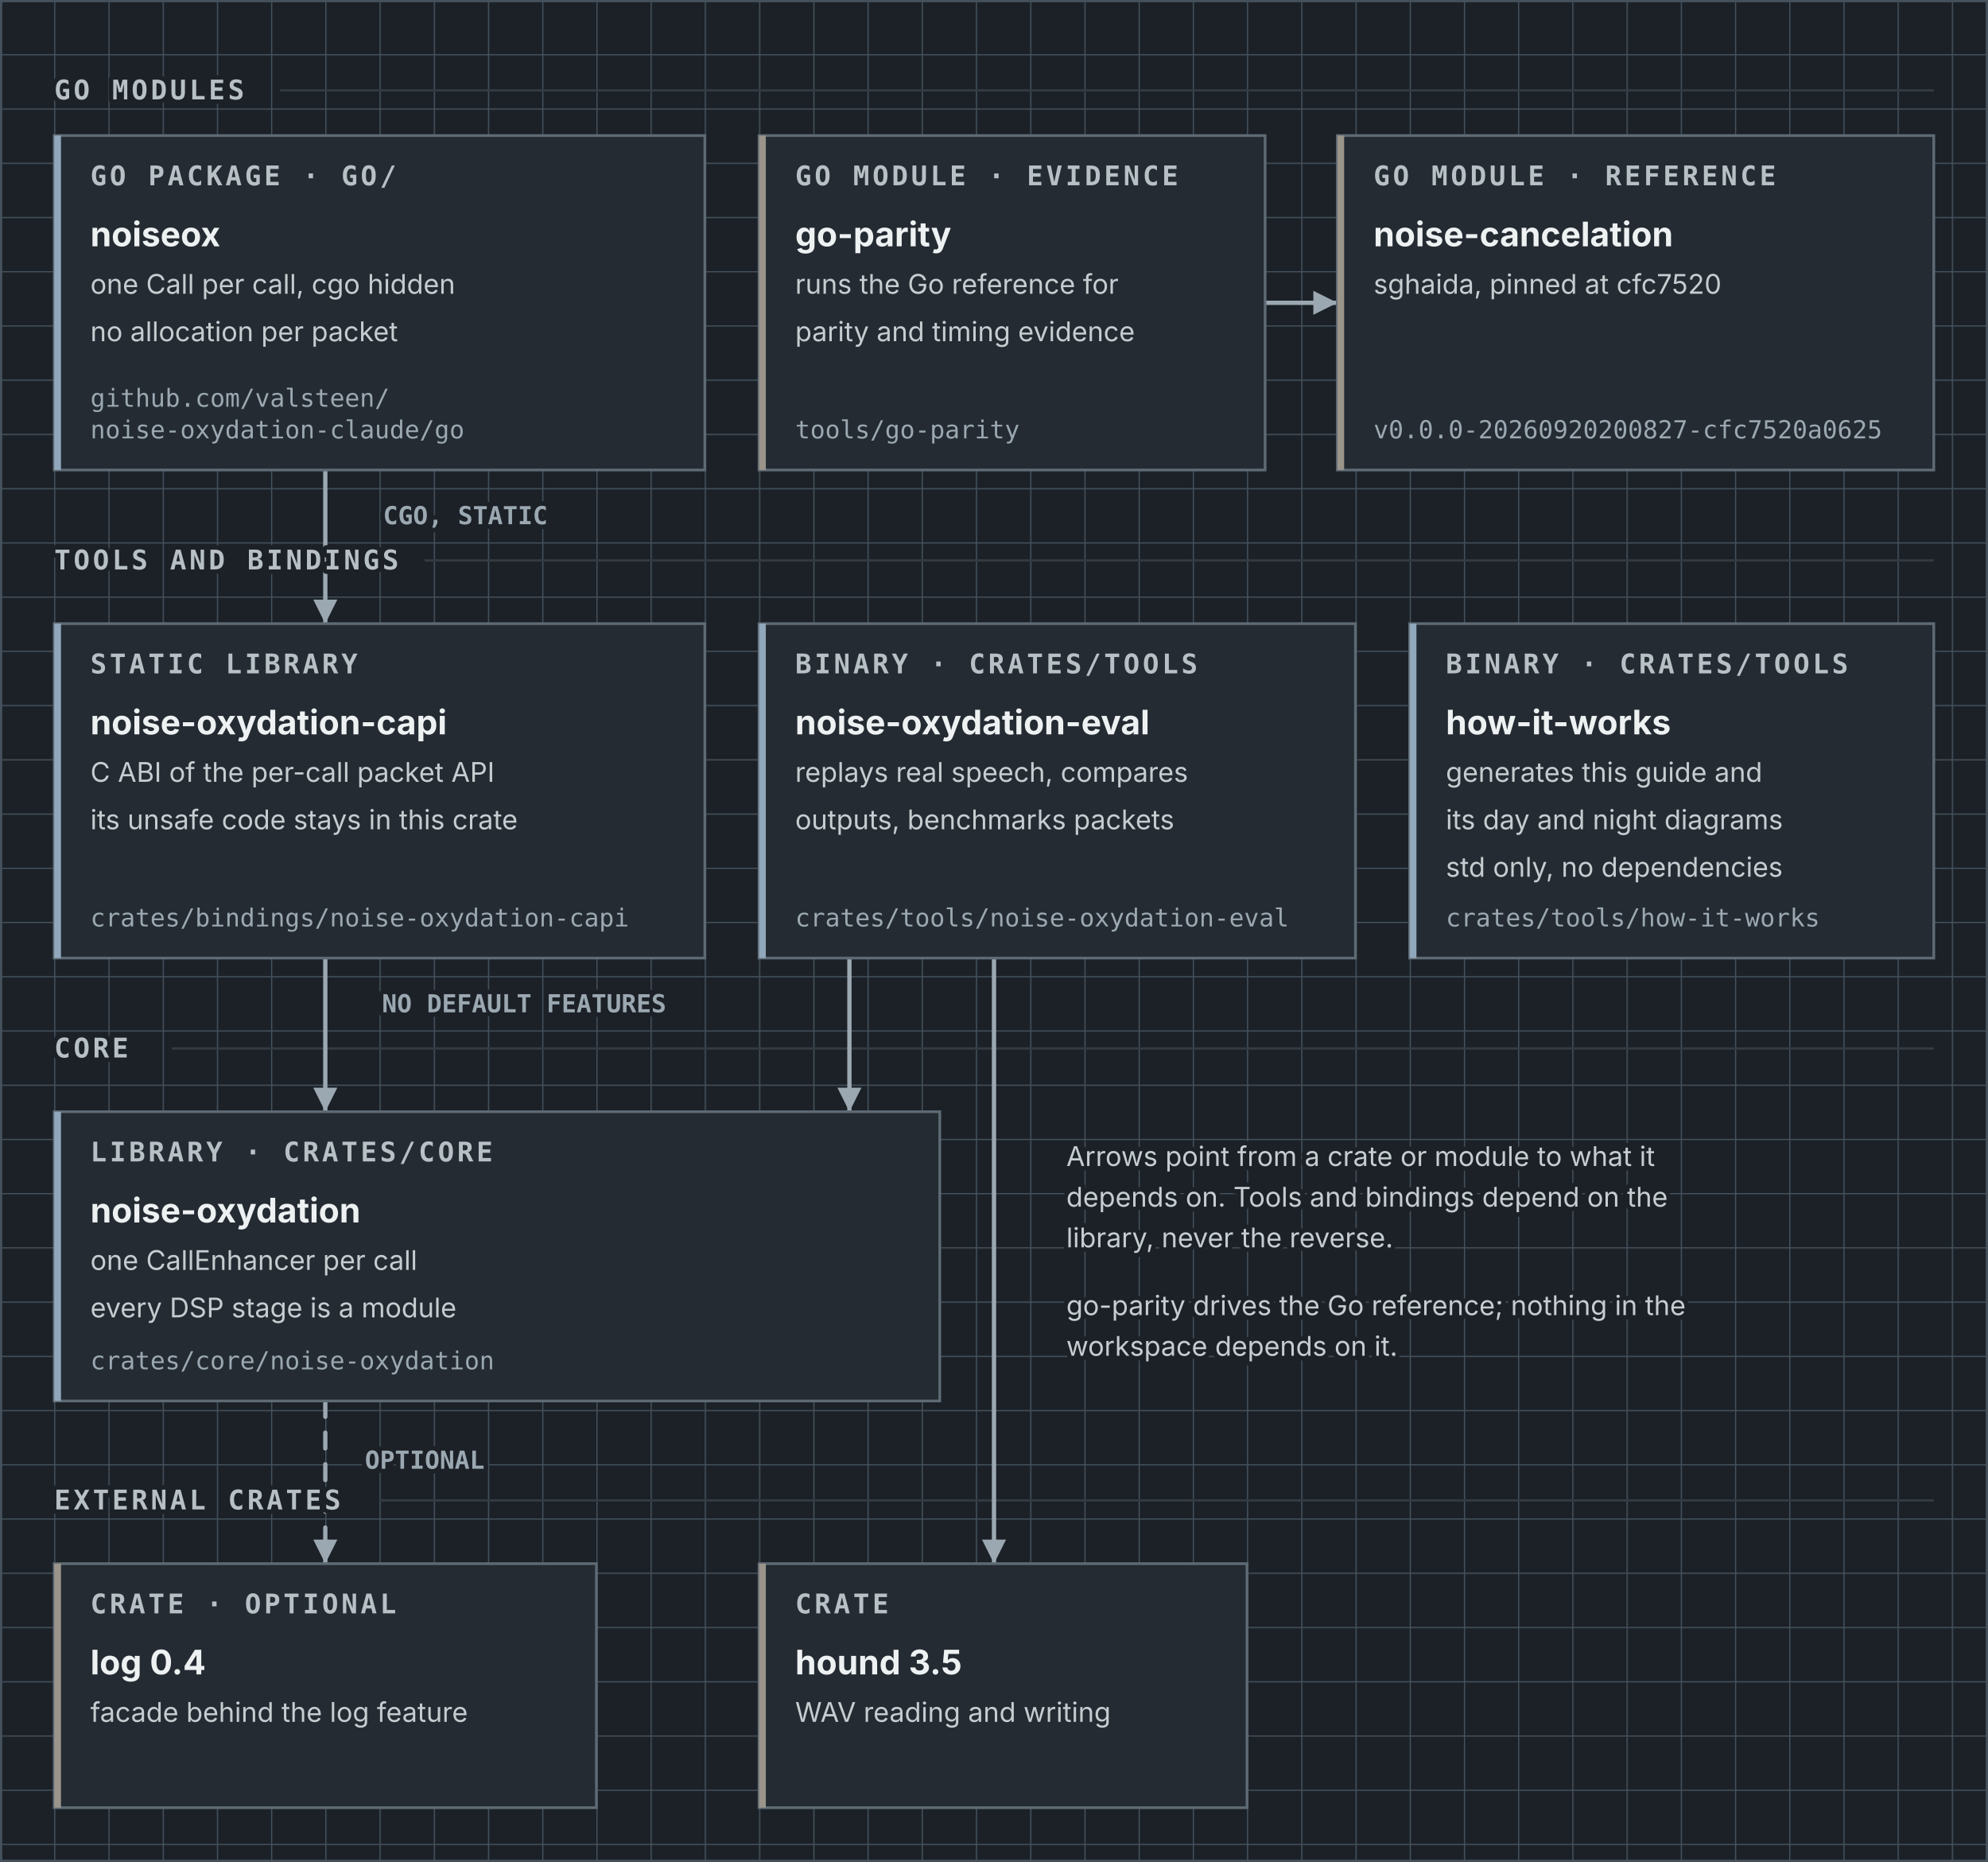
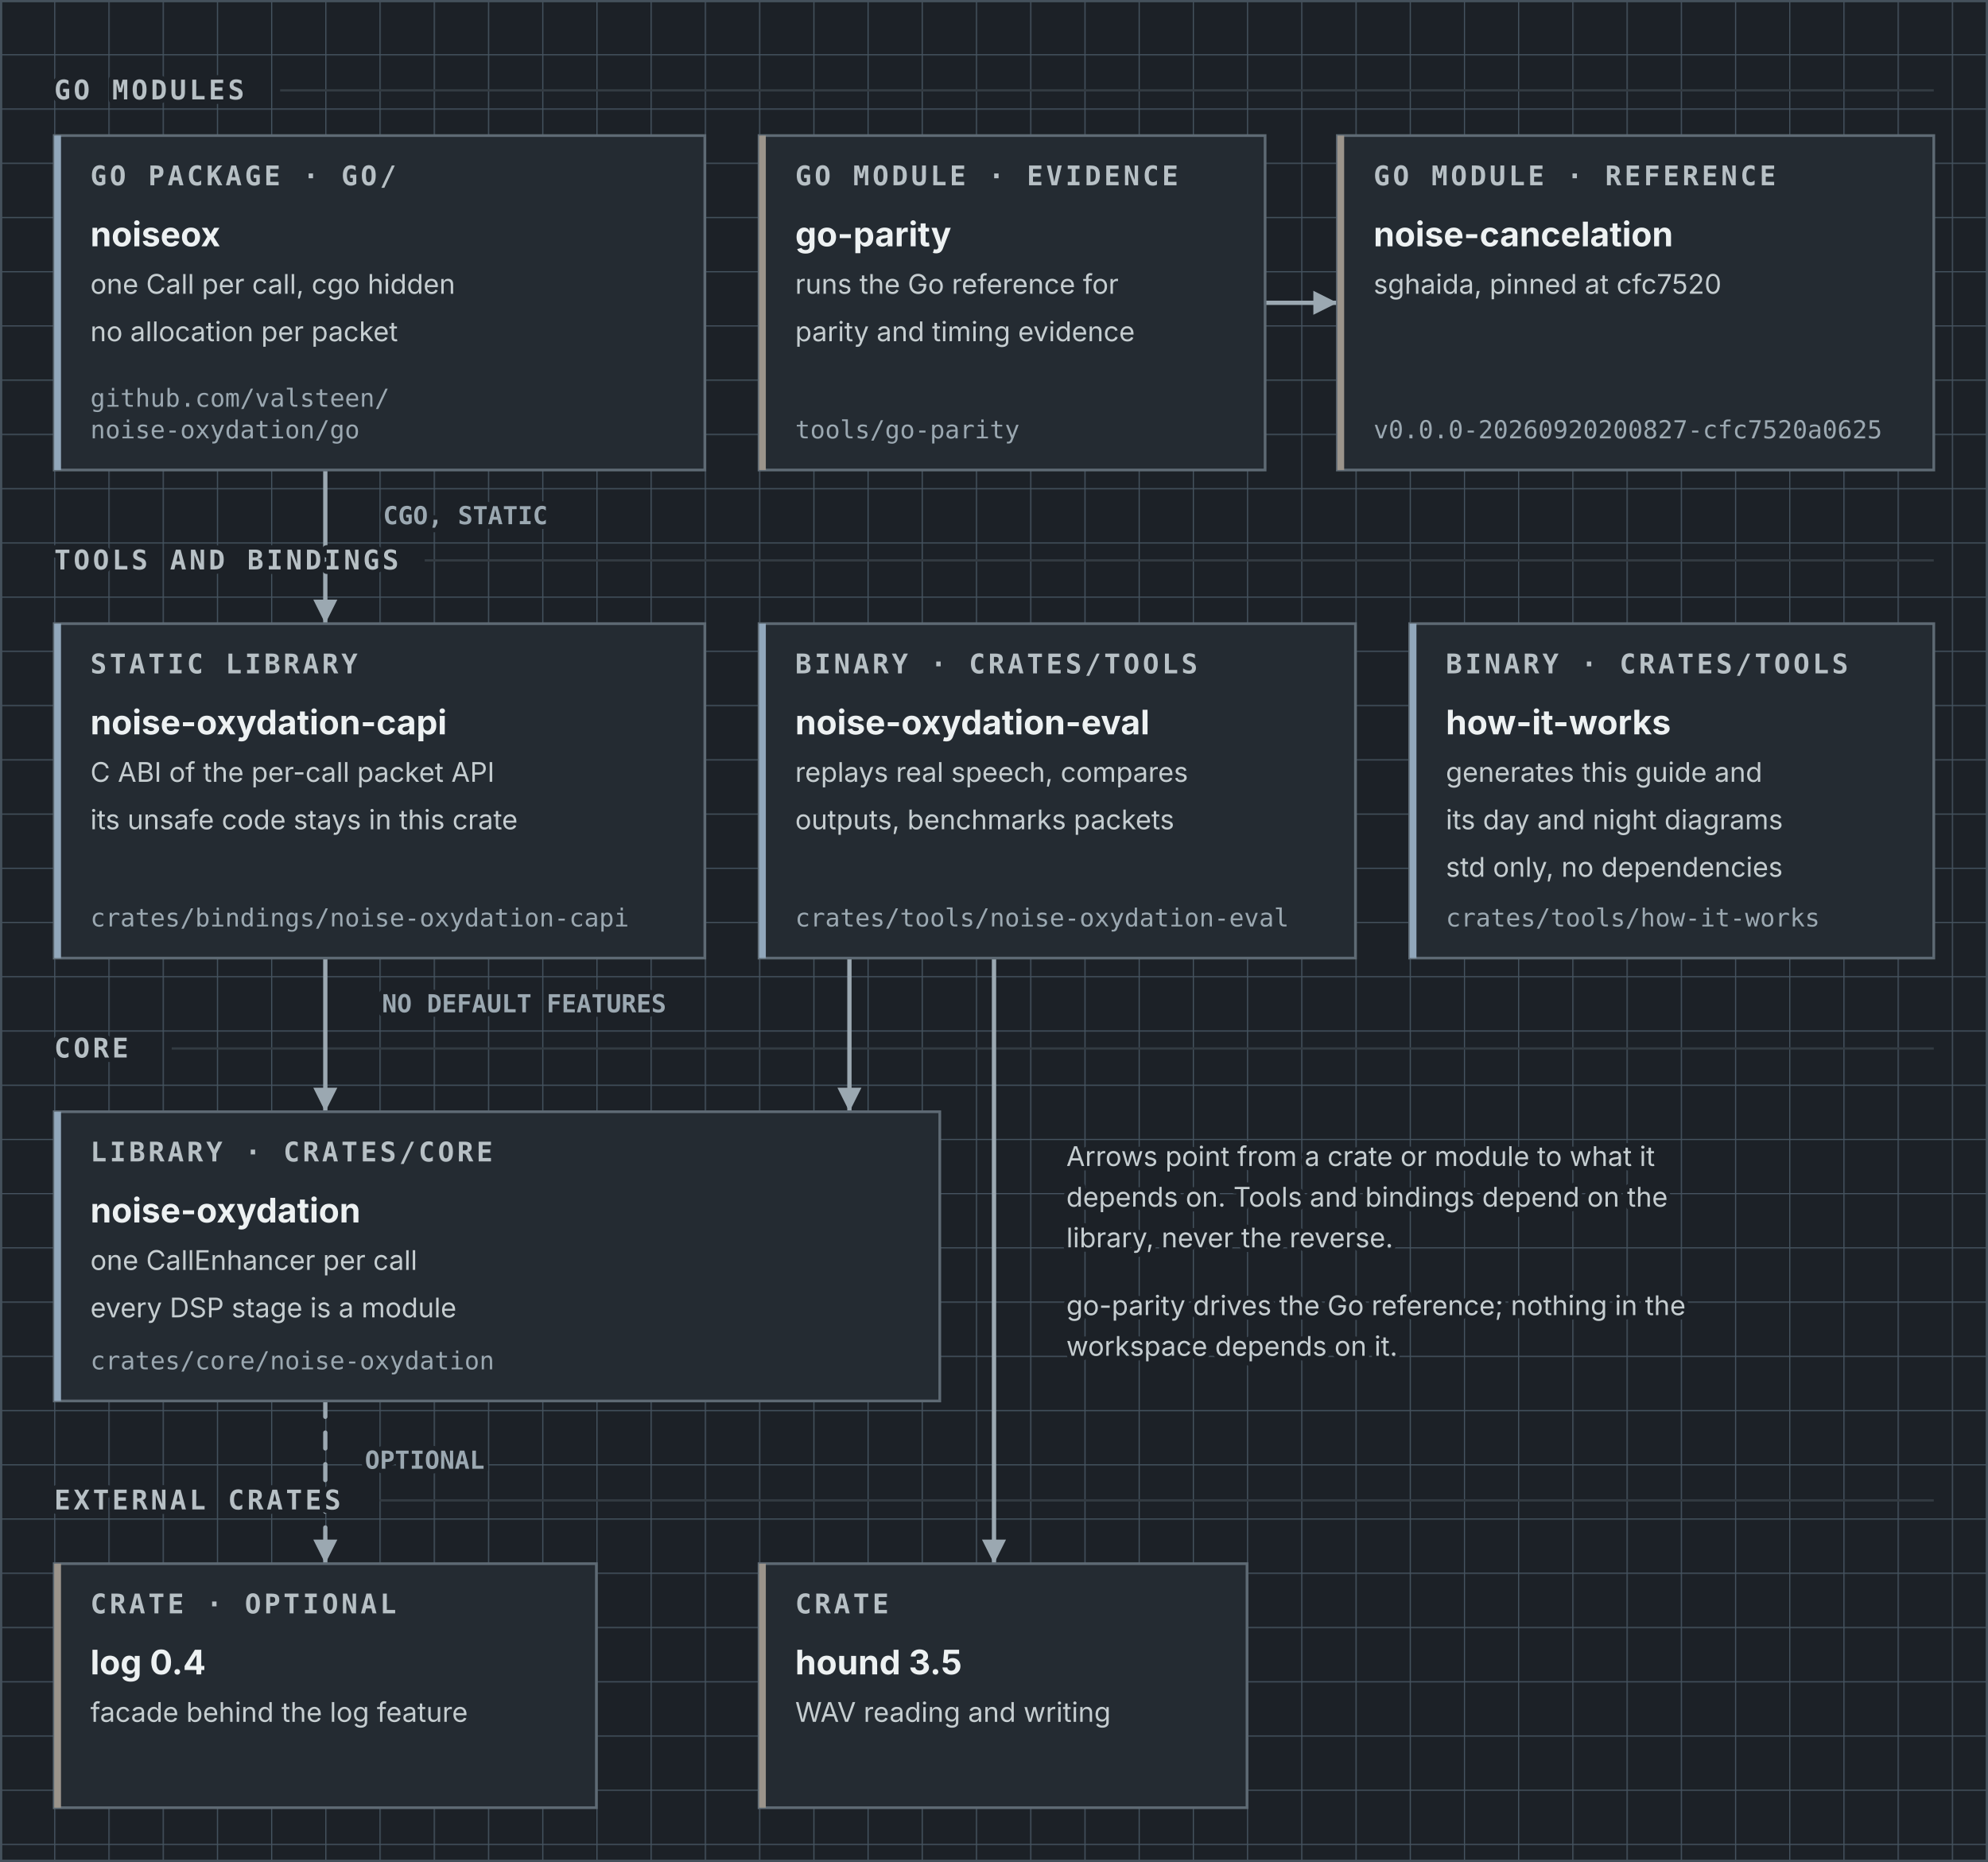
<svg xmlns="http://www.w3.org/2000/svg" role="img" aria-labelledby="title description" viewBox="0 0 880 824">
  <defs>
    <pattern id="grid" width="24" height="24" patternUnits="userSpaceOnUse">
      <path d="M24 0H0V24" fill="none" stroke="#45535f" stroke-width="1" />
    </pattern>
    <marker id="arrow" viewBox="0 0 10 10" refX="9" refY="5" markerWidth="7" markerHeight="7" orient="auto">
      <path d="M1 1L9 5L1 9Z" fill="#9ba8b1" />
    </marker>
    <style>
      text { font-family: ui-sans-serif, system-ui, -apple-system, BlinkMacSystemFont, "Segoe UI", sans-serif; fill: #edf1f2; }
      .section-label, .box-label, .box-meta, .connector-label, .note-meta { font-family: ui-monospace, SFMono-Regular, Menlo, monospace; }
      .section-label, .box-label { font-size: 12px; font-weight: 700; letter-spacing: 0.11em; fill: #b7c0c5; }
      .section-subtitle { font-size: 12px; fill: #c5cdd0; }
      .guide { stroke: #333b42; stroke-width: 1; }
      .connector { fill: none; stroke: #9ba8b1; stroke-width: 1.9; stroke-linecap: round; }
      .connector-label { font-size: 11px; font-weight: 700; fill: #9ba8b1; }
      .box { fill: #242b32; stroke: #5e6a74; stroke-width: 1.2; }
      .box-title { font-size: 15px; font-weight: 700; }
      .box-body { font-size: 12px; fill: #c5cdd0; }
      .box-meta { font-size: 11px; fill: #9ba8b1; }
      .note { font-size: 12px; fill: #c5cdd0; }
      .note-meta { font-size: 11px; font-weight: 700; letter-spacing: 0.08em; fill: #b7c0c5; }
      .canvas-text { paint-order: stroke fill; stroke: #1c2127; stroke-width: 4px; stroke-linejoin: round; }
    </style>
  </defs>
  <rect width="880" height="824" fill="#1c2127" />
  <rect width="880" height="824" fill="url(#grid)" />
  <rect x="0.5" y="0.5" width="879" height="823" fill="none" stroke="#45515c" />
  <line x1="124" y1="40" x2="856" y2="40" class="guide" />
  <line x1="188" y1="248" x2="856" y2="248" class="guide" />
  <line x1="76" y1="464" x2="856" y2="464" class="guide" />
  <line x1="168" y1="664" x2="856" y2="664" class="guide" />
  <path d="M144 208L144 276" class="connector" marker-end="url(#arrow)" />
  <path d="M144 424L144 492" class="connector" marker-end="url(#arrow)" />
  <path d="M376 424L376 492" class="connector" marker-end="url(#arrow)" />
  <path d="M440 424L440 692" class="connector" marker-end="url(#arrow)" />
  <path d="M144 620L144 692" class="connector" stroke-dasharray="7 7" marker-end="url(#arrow)" />
  <path d="M560 134L592 134" class="connector" marker-end="url(#arrow)" />
  <rect x="24" y="60" width="288" height="148" class="box" />
  <rect x="24" y="60" width="3" height="148" fill="#91a7bb" />
  <rect x="336" y="60" width="224" height="148" class="box" />
  <rect x="336" y="60" width="3" height="148" fill="#9b948b" />
  <rect x="592" y="60" width="264" height="148" class="box" />
  <rect x="592" y="60" width="3" height="148" fill="#9b948b" />
  <rect x="24" y="276" width="288" height="148" class="box" />
  <rect x="24" y="276" width="3" height="148" fill="#91a7bb" />
  <rect x="336" y="276" width="264" height="148" class="box" />
  <rect x="336" y="276" width="3" height="148" fill="#91a7bb" />
  <rect x="624" y="276" width="232" height="148" class="box" />
  <rect x="624" y="276" width="3" height="148" fill="#91a7bb" />
  <rect x="24" y="492" width="392" height="128" class="box" />
  <rect x="24" y="492" width="3" height="128" fill="#91a7bb" />
  <rect x="24" y="692" width="240" height="108" class="box" />
  <rect x="24" y="692" width="3" height="108" fill="#9b948b" />
  <rect x="336" y="692" width="216" height="108" class="box" />
  <rect x="336" y="692" width="3" height="108" fill="#9b948b" />
  <text x="24" y="44" class="section-label canvas-text">GO MODULES</text>
  <text x="24" y="252" class="section-label canvas-text">TOOLS AND BINDINGS</text>
  <text x="24" y="468" class="section-label canvas-text">CORE</text>
  <text x="24" y="668" class="section-label canvas-text">EXTERNAL CRATES</text>
  <text x="206" y="232" text-anchor="middle" class="connector-label canvas-text">CGO, STATIC</text>
  <text x="232" y="448" text-anchor="middle" class="connector-label canvas-text">NO DEFAULT FEATURES</text>
  <text x="188" y="650" text-anchor="middle" class="connector-label canvas-text">OPTIONAL</text>
  <text x="40" y="82" class="box-label">GO PACKAGE · GO/</text>
  <text x="40" y="109" class="box-title">noiseox</text>
  <text x="40" y="130" class="box-body">one Call per call, cgo hidden</text>
  <text x="40" y="151" class="box-body">no allocation per packet</text>
  <text x="40" y="180" class="box-meta">github.com/valsteen/</text>
-   <text x="40" y="194" class="box-meta">noise-oxydation-claude/go</text>
+   <text x="40" y="194" class="box-meta">noise-oxydation/go</text>
  <text x="352" y="82" class="box-label">GO MODULE · EVIDENCE</text>
  <text x="352" y="109" class="box-title">go-parity</text>
  <text x="352" y="130" class="box-body">runs the Go reference for</text>
  <text x="352" y="151" class="box-body">parity and timing evidence</text>
  <text x="352" y="194" class="box-meta">tools/go-parity</text>
  <text x="608" y="82" class="box-label">GO MODULE · REFERENCE</text>
  <text x="608" y="109" class="box-title">noise-cancelation</text>
  <text x="608" y="130" class="box-body">sghaida, pinned at cfc7520</text>
  <text x="608" y="194" class="box-meta">v0.0.0-20260920200827-cfc7520a0625</text>
  <text x="40" y="298" class="box-label">STATIC LIBRARY</text>
  <text x="40" y="325" class="box-title">noise-oxydation-capi</text>
  <text x="40" y="346" class="box-body">C ABI of the per-call packet API</text>
  <text x="40" y="367" class="box-body">its unsafe code stays in this crate</text>
  <text x="40" y="410" class="box-meta">crates/bindings/noise-oxydation-capi</text>
  <text x="352" y="298" class="box-label">BINARY · CRATES/TOOLS</text>
  <text x="352" y="325" class="box-title">noise-oxydation-eval</text>
  <text x="352" y="346" class="box-body">replays real speech, compares</text>
  <text x="352" y="367" class="box-body">outputs, benchmarks packets</text>
  <text x="352" y="410" class="box-meta">crates/tools/noise-oxydation-eval</text>
  <text x="640" y="298" class="box-label">BINARY · CRATES/TOOLS</text>
  <text x="640" y="325" class="box-title">how-it-works</text>
  <text x="640" y="346" class="box-body">generates this guide and</text>
  <text x="640" y="367" class="box-body">its day and night diagrams</text>
  <text x="640" y="388" class="box-body">std only, no dependencies</text>
  <text x="640" y="410" class="box-meta">crates/tools/how-it-works</text>
  <text x="40" y="514" class="box-label">LIBRARY · CRATES/CORE</text>
  <text x="40" y="541" class="box-title">noise-oxydation</text>
  <text x="40" y="562" class="box-body">one CallEnhancer per call</text>
  <text x="40" y="583" class="box-body">every DSP stage is a module</text>
  <text x="40" y="606" class="box-meta">crates/core/noise-oxydation</text>
  <text x="40" y="714" class="box-label">CRATE · OPTIONAL</text>
  <text x="40" y="741" class="box-title">log 0.4</text>
  <text x="40" y="762" class="box-body">facade behind the log feature</text>
  <text x="352" y="714" class="box-label">CRATE</text>
  <text x="352" y="741" class="box-title">hound 3.5</text>
  <text x="352" y="762" class="box-body">WAV reading and writing</text>
  <text x="472" y="516" text-anchor="start" class="note canvas-text">Arrows point from a crate or module to what it</text>
  <text x="472" y="534" text-anchor="start" class="note canvas-text">depends on. Tools and bindings depend on the</text>
  <text x="472" y="552" text-anchor="start" class="note canvas-text">library, never the reverse.</text>
  <text x="472" y="582" text-anchor="start" class="note canvas-text">go-parity drives the Go reference; nothing in the</text>
  <text x="472" y="600" text-anchor="start" class="note canvas-text">workspace depends on it.</text>
</svg>
